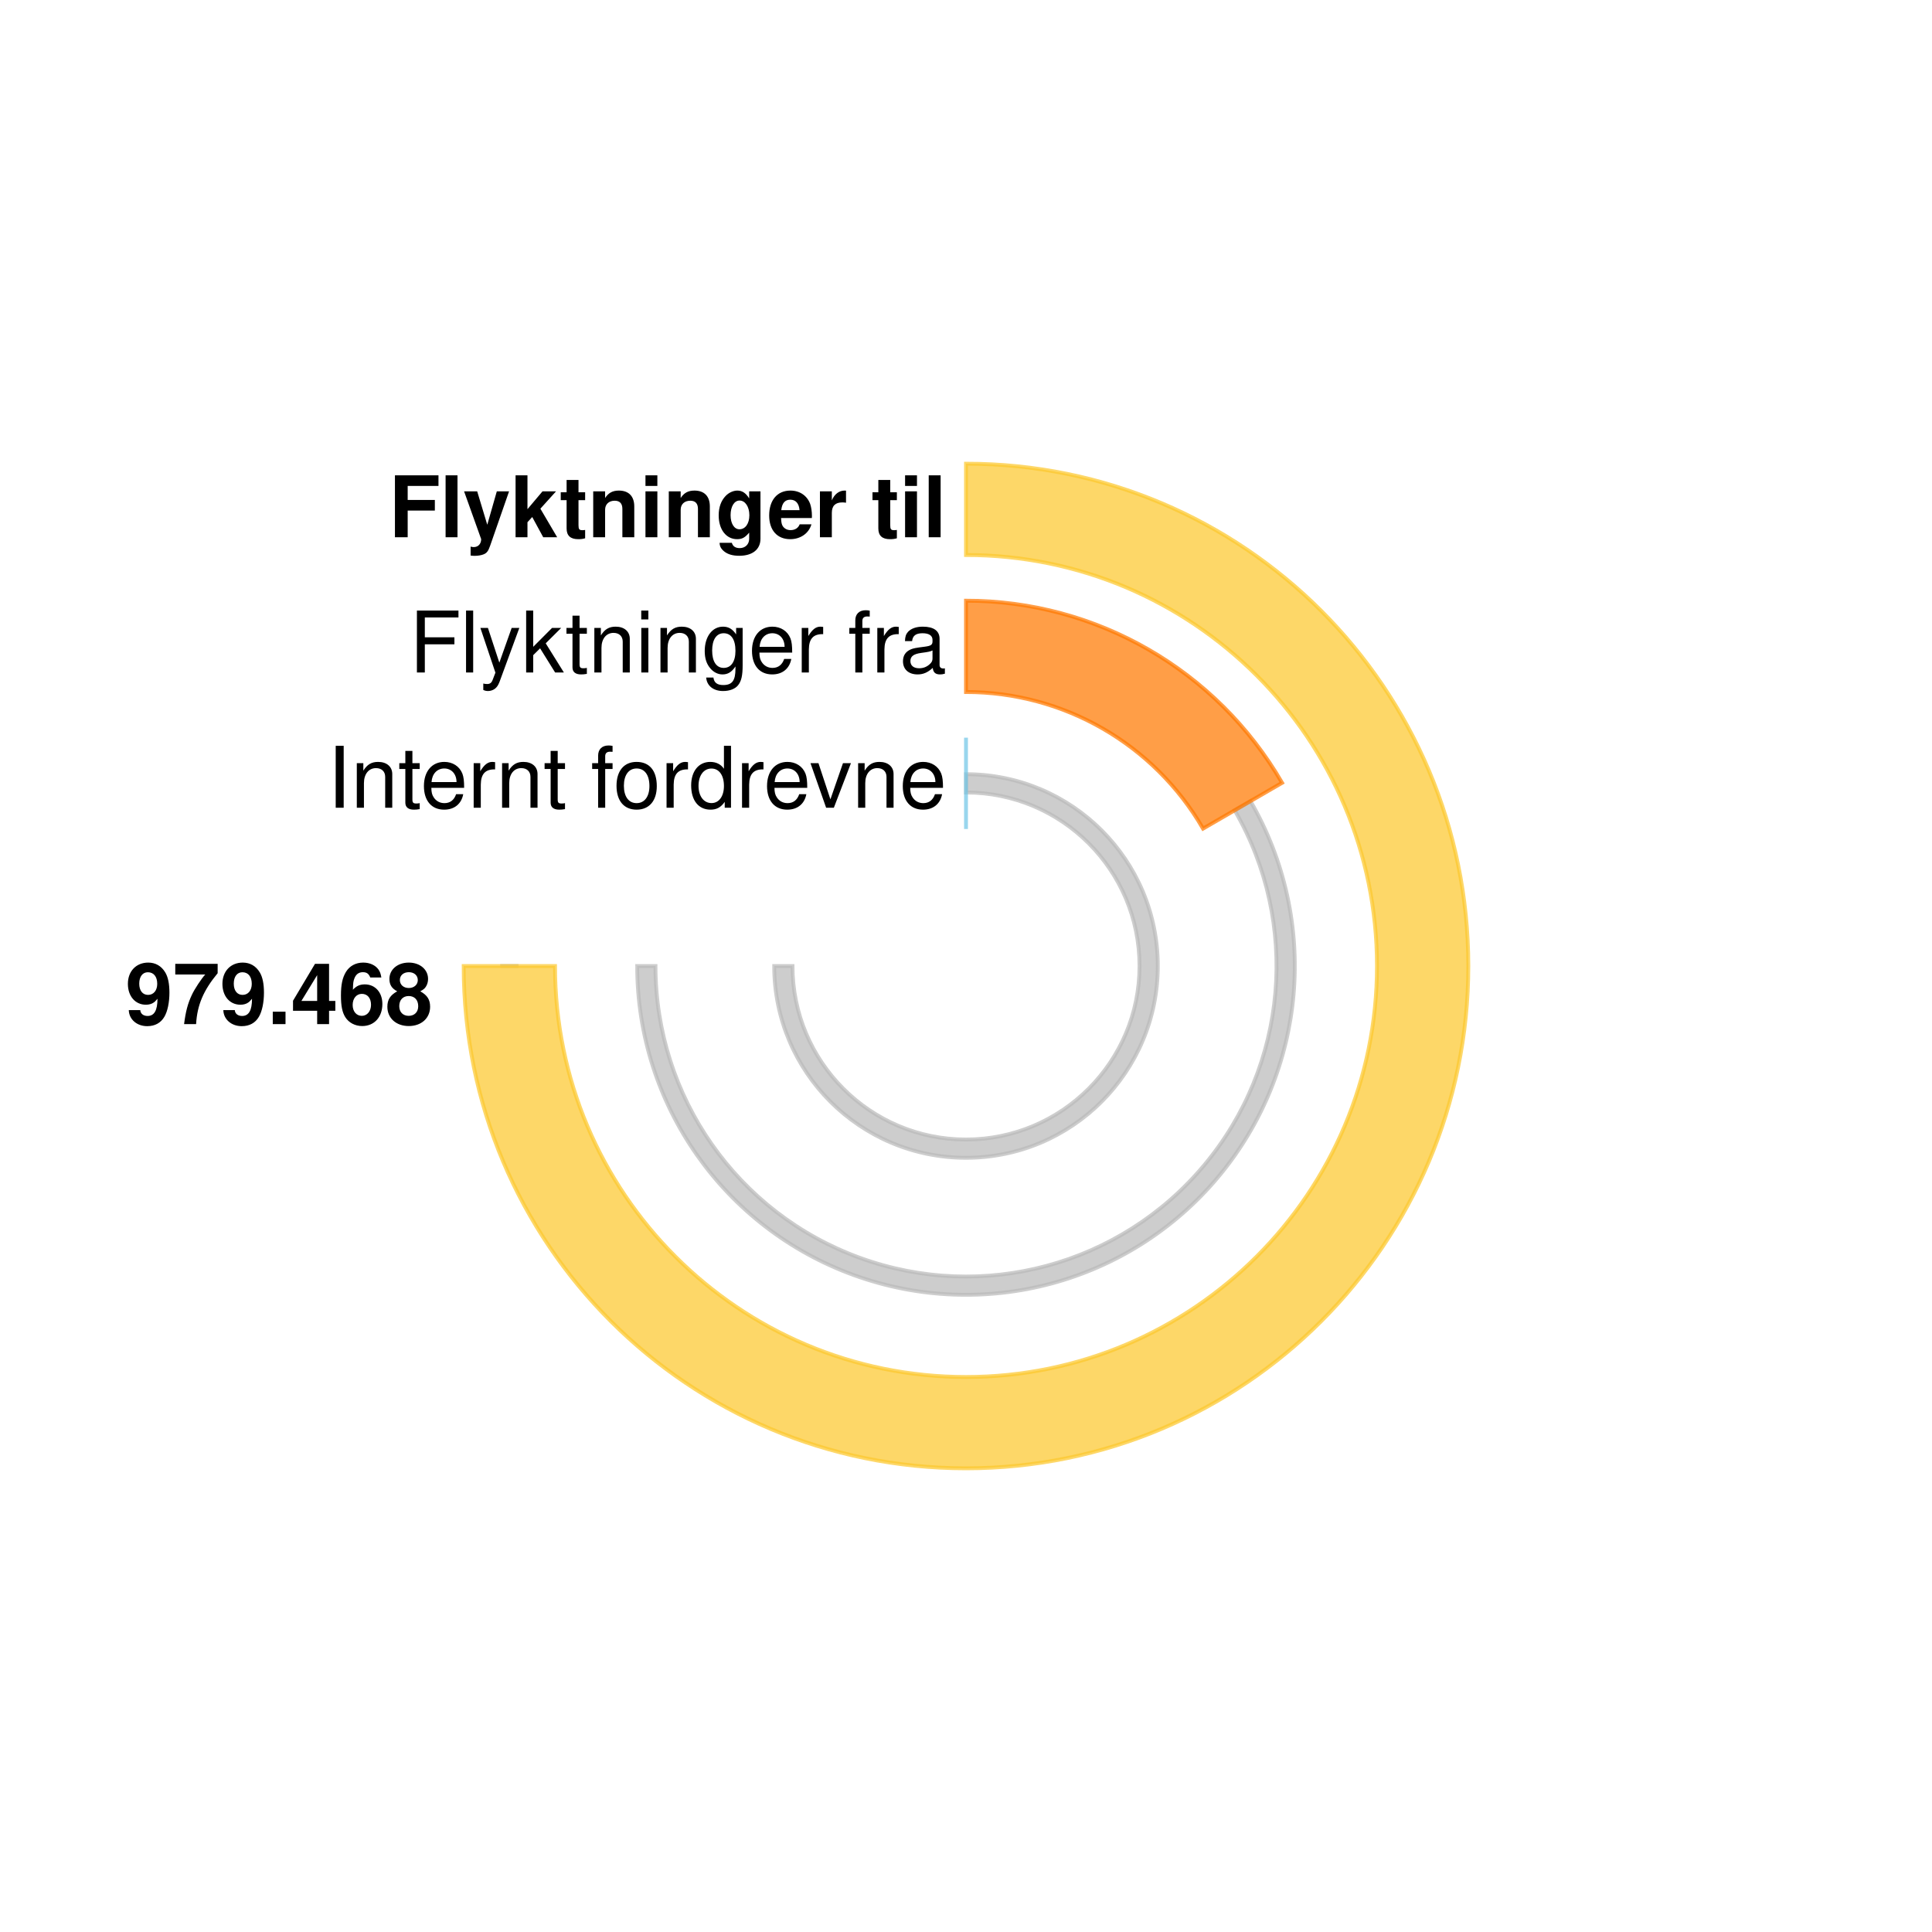
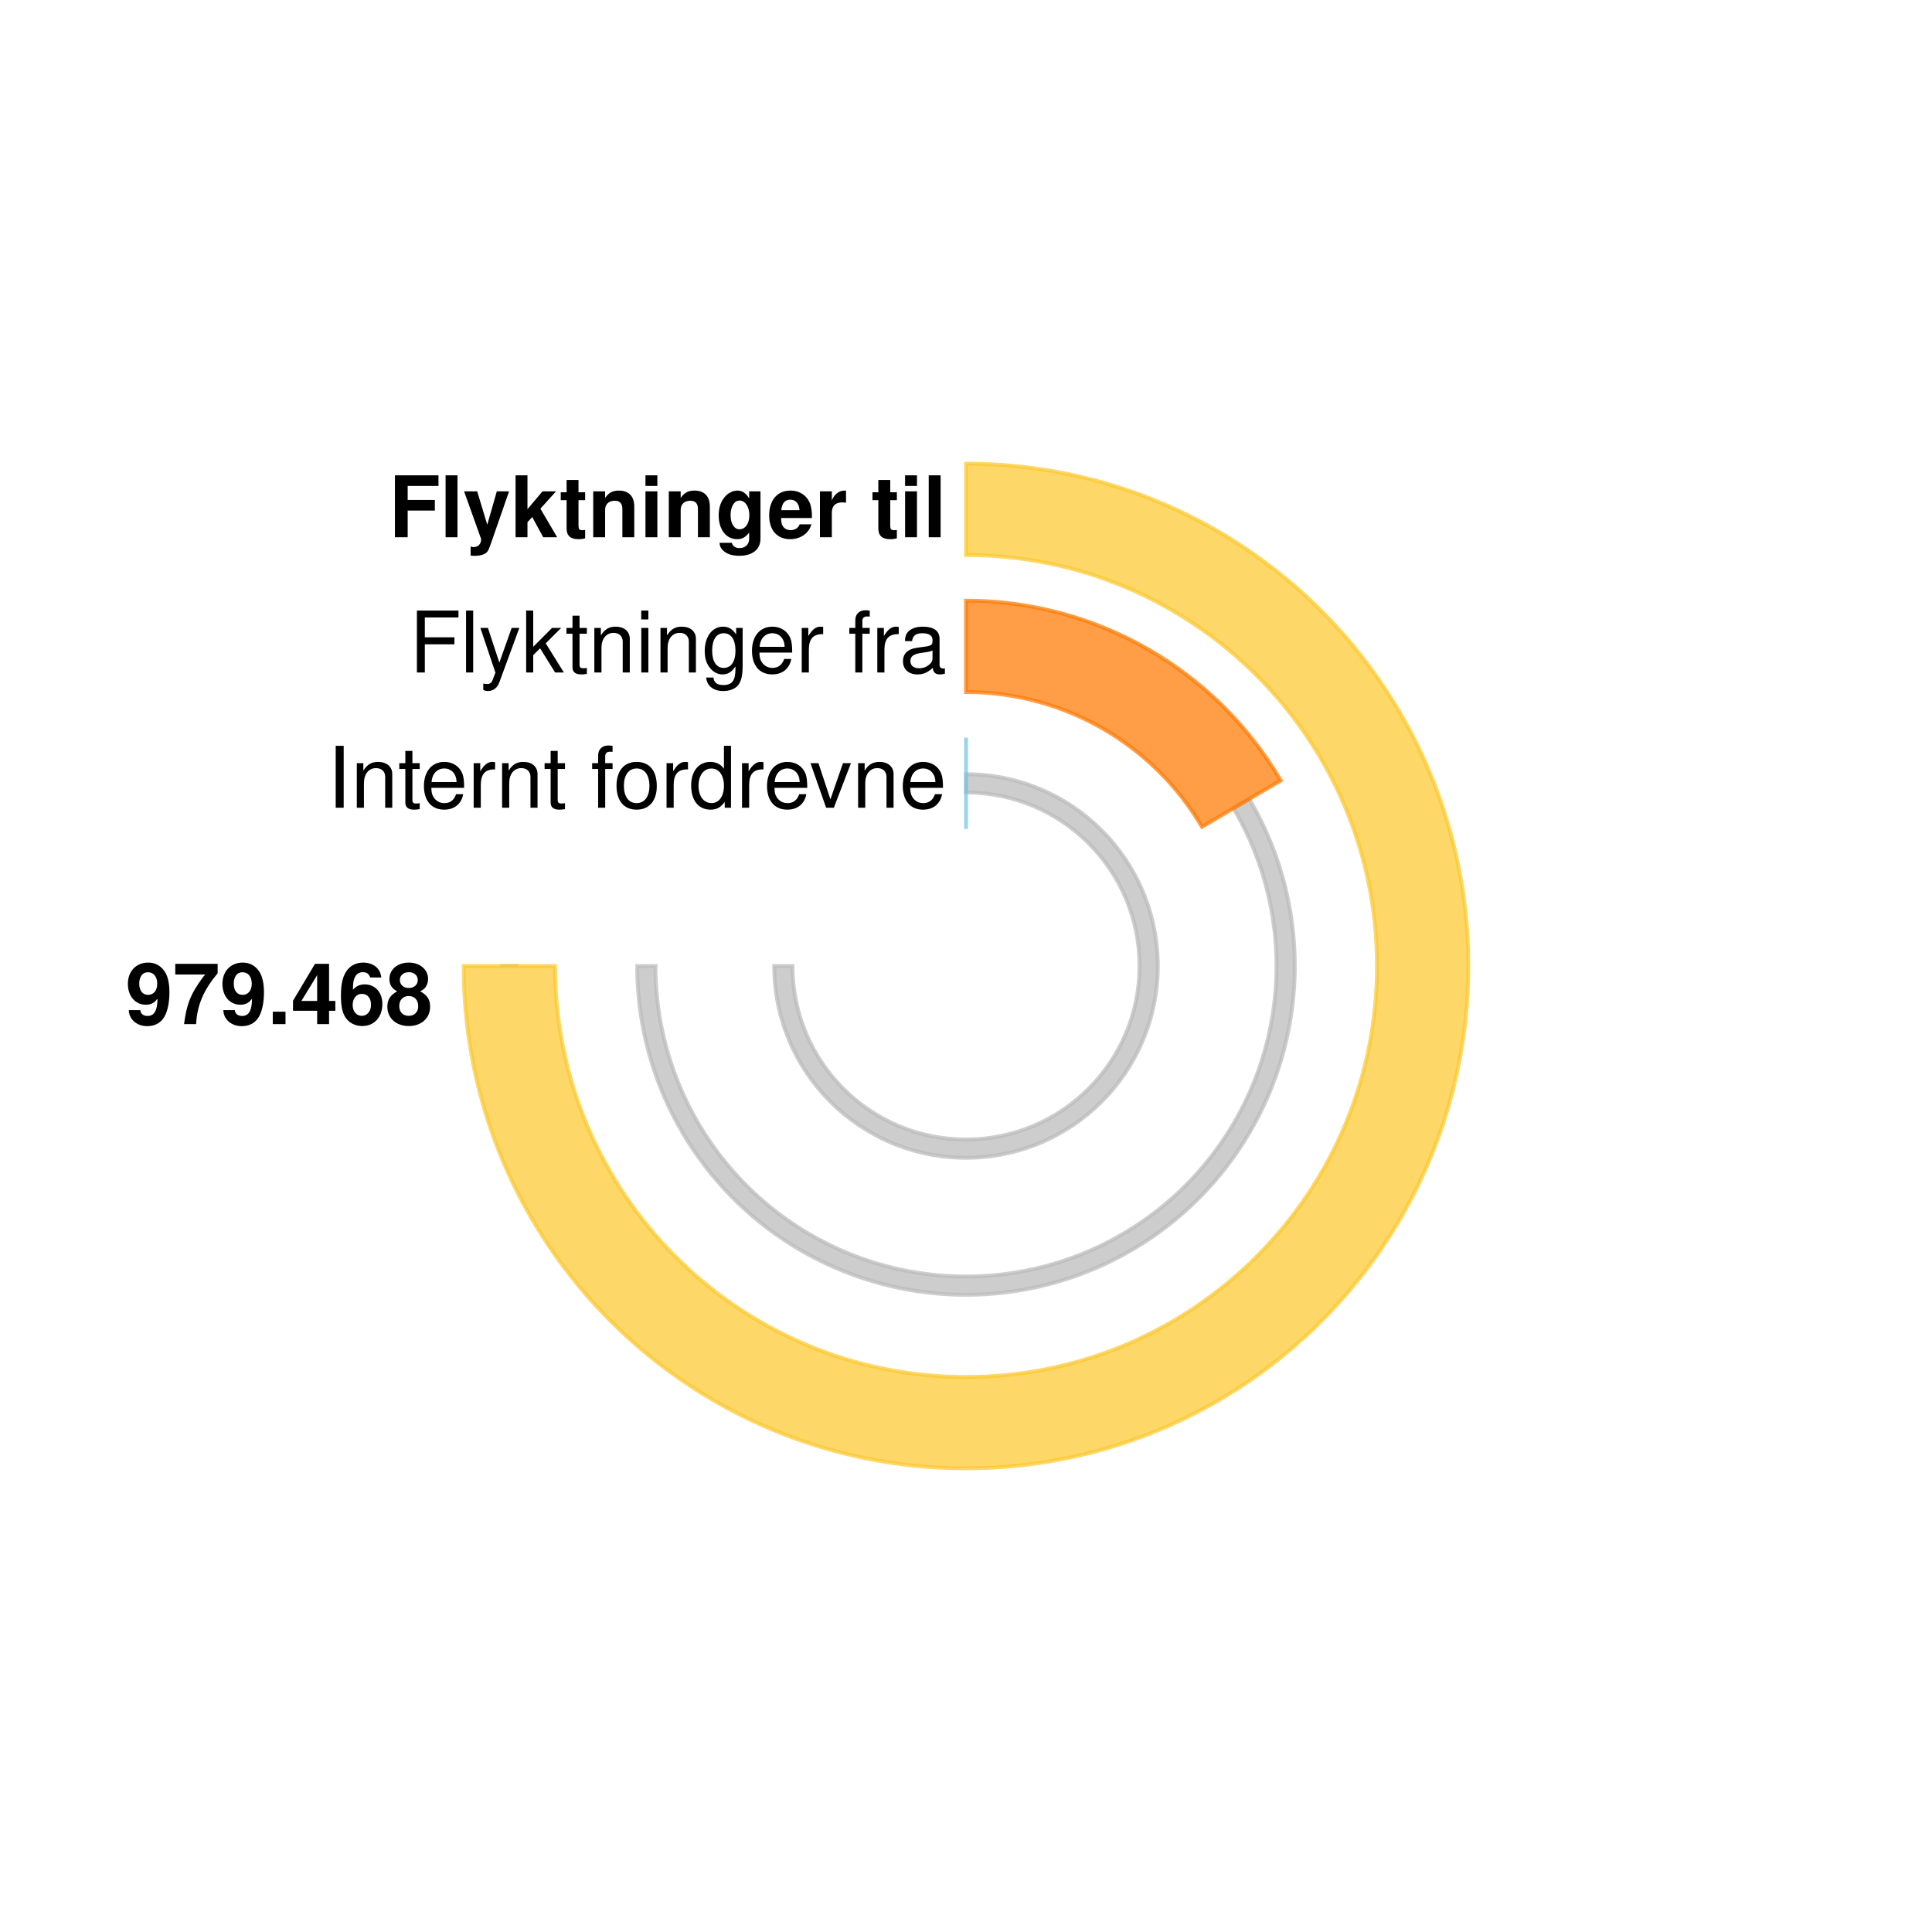
<svg xmlns="http://www.w3.org/2000/svg" role="img" class="rv-xy-plot__inner" width="500" height="500">
  <g class="rv-xy-plot__series rv-xy-plot__series--arc " opacity="1" pointer-events="all" transform="translate(250,250)">
    <path class="rv-xy-plot__series rv-xy-plot__series--arc-path  " d="M3.03935069242934e-15,-49.636A49.636,49.636,0,1,1,-49.636,6.07870138485868e-15L-44.909,5.499777443443567e-15A44.909,44.909,0,1,0,2.7498887217217836e-15,-44.909Z" style="opacity: 1; stroke: rgba(186, 186, 186, 0.72); fill: rgba(186, 186, 186, 0.72);" />
-     <path class="rv-xy-plot__series rv-xy-plot__series--arc-path  " d="M73.621,-42.666A85.091,85.091,0,1,1,-85.091,1.0420630945472023e-14L-80.364,9.84170700405691e-15A80.364,80.364,0,1,0,69.531,-40.296Z" style="opacity: 1; stroke: rgba(186, 186, 186, 0.72); fill: rgba(186, 186, 186, 0.72);" />
+     <path class="rv-xy-plot__series rv-xy-plot__series--arc-path  " d="M73.299,-43.217A85.091,85.091,0,1,1,-85.091,1.0420630945472023e-14L-80.364,9.84170700405691e-15A80.364,80.364,0,1,0,69.227,-40.817Z" style="opacity: 1; stroke: rgba(186, 186, 186, 0.72); fill: rgba(186, 186, 186, 0.72);" />
    <path class="rv-xy-plot__series rv-xy-plot__series--arc-path  " d="M-120.545,1.4762560506085366e-14L-115.818,1.4183636564670253e-14Z" style="opacity: 1; stroke: rgba(186, 186, 186, 0.72); fill: rgba(186, 186, 186, 0.72);" />
    <path class="rv-xy-plot__series rv-xy-plot__series--arc-path  " d="M3.618274633844452e-15,-59.091L2.1709647803066717e-15,-35.455Z" style="opacity: 1; stroke: rgba(114, 199, 231, 0.72); fill: rgba(114, 199, 231, 0.72);" />
-     <path class="rv-xy-plot__series rv-xy-plot__series--arc-path  " d="M5.7892394141511244e-15,-94.545A94.545,94.545,0,0,1,81.801,-47.407L61.351,-35.555A70.909,70.909,0,0,0,4.341929560613344e-15,-70.909Z" style="opacity: 1; stroke: rgba(255, 121, 0, 0.72); fill: rgba(255, 121, 0, 0.72);" />
+     <path class="rv-xy-plot__series rv-xy-plot__series--arc-path  " d="M5.7892394141511244e-15,-94.545A94.545,94.545,0,0,1,81.443,-48.019L61.082,-36.015A70.909,70.909,0,0,0,4.341929560613344e-15,-70.909Z" style="opacity: 1; stroke: rgba(255, 121, 0, 0.72); fill: rgba(255, 121, 0, 0.72);" />
    <path class="rv-xy-plot__series rv-xy-plot__series--arc-path  " d="M7.960204194457796e-15,-130A130,130,0,1,1,-130,1.592040838891559e-14L-106.364,1.302578868184003e-14A106.364,106.364,0,1,0,6.512894340920015e-15,-106.364Z" style="opacity: 1; stroke: rgba(253, 200, 47, 0.72); fill: rgba(253, 200, 47, 0.72);" />
  </g>
  <g class="rv-xy-plot__series rv-xy-plot__series--label " transform="translate(120,0)" style="font-family: Helvetica; font-weight: normal; font-size: 22px;">
    <text dominant-baseline="text-after-edge" class="rv-xy-plot__series--label-text" text-anchor="end" x="125" y="215" transform="rotate(0,125,215)">Internt fordrevne</text>
  </g>
  <g class="rv-xy-plot__series rv-xy-plot__series--label " transform="translate(120,0)" style="font-family: Helvetica; font-weight: normal; font-size: 22px;">
    <text dominant-baseline="text-after-edge" class="rv-xy-plot__series--label-text" text-anchor="end" x="125" y="180" transform="rotate(0,125,180)">Flyktninger fra</text>
  </g>
  <g class="rv-xy-plot__series rv-xy-plot__series--label " transform="translate(120,0)" style="font-family: Helvetica; font-weight: bold; font-size: 22px;">
    <text dominant-baseline="text-after-edge" class="rv-xy-plot__series--label-text" text-anchor="end" x="125" y="145" transform="rotate(0,125,145)">Flyktninger til</text>
  </g>
  <g class="rv-xy-plot__series rv-xy-plot__series--label " transform="translate(120,0)" style="font-family: Helvetica; font-weight: bold; font-size: 22px;">
    <text dominant-baseline="text-after-edge" class="rv-xy-plot__series--label-text" text-anchor="end" x="-8" y="271" transform="rotate(0,-8,271)">979.468</text>
  </g>
</svg>
